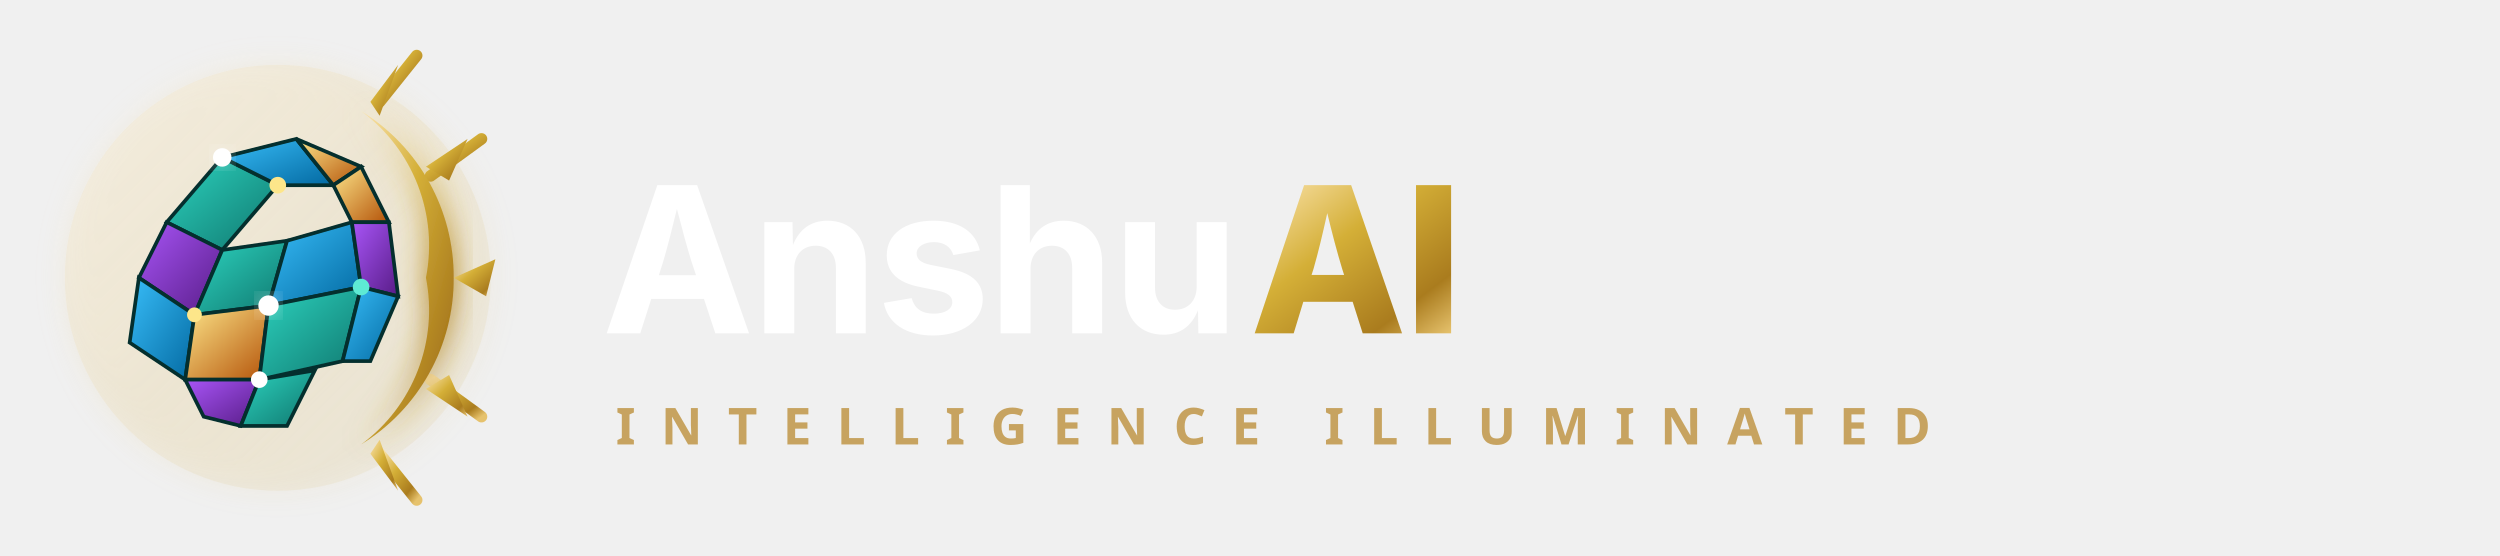
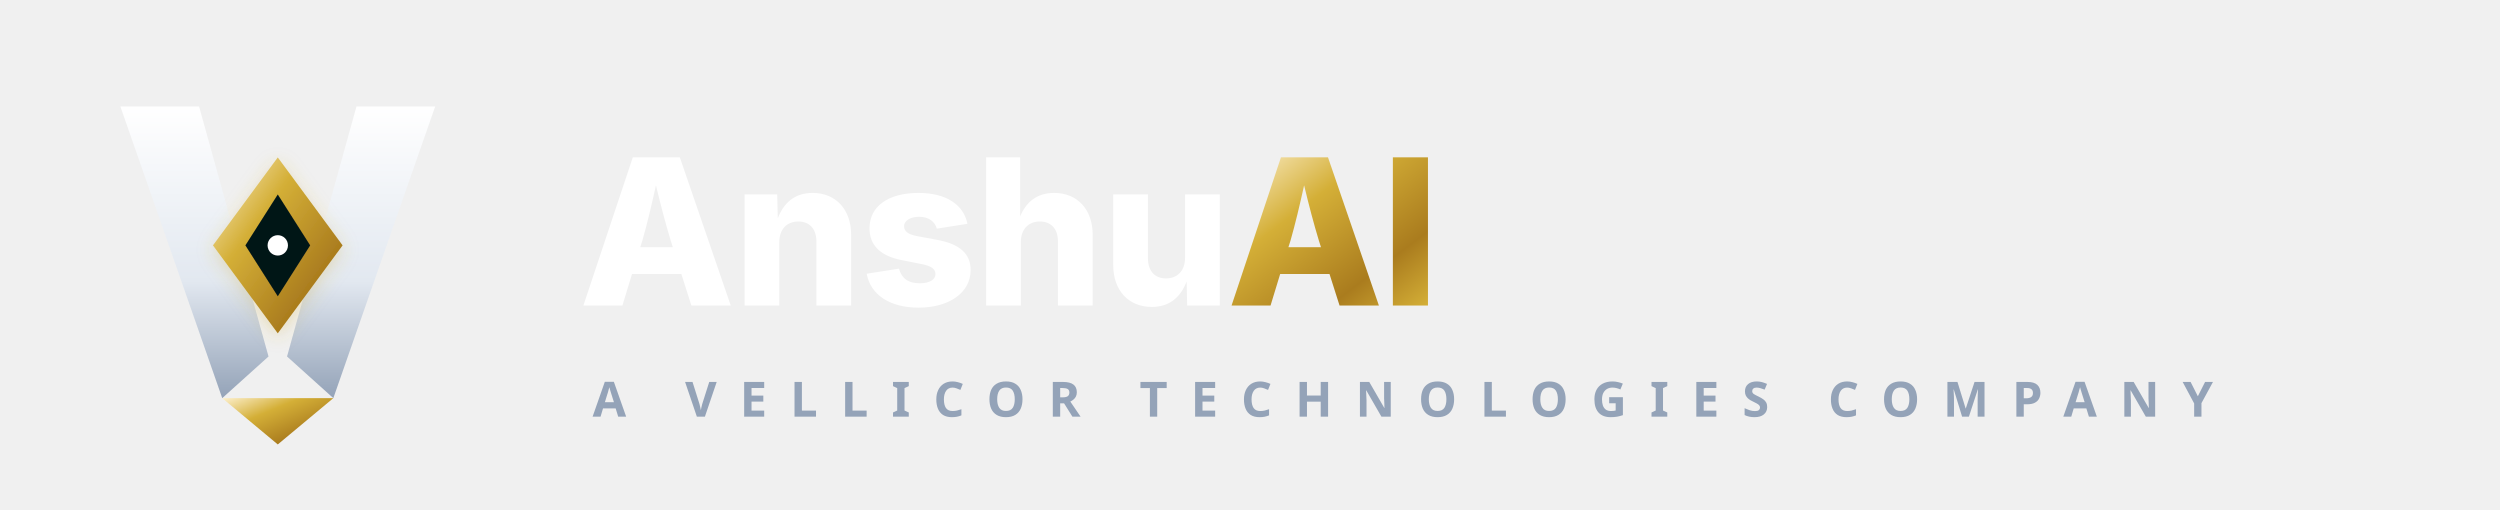
- <svg xmlns="http://www.w3.org/2000/svg" viewBox="0 0 540 120" width="100%" height="100%" fill="none">
+ <svg xmlns="http://www.w3.org/2000/svg" viewBox="0 0 540 110" width="100%" height="100%" fill="none">
  <defs>
-     <linearGradient id="goldGrad" x1="0%" y1="0%" x2="100%" y2="100%">
-       <stop offset="0%" stop-color="#FCE5B0" />
-       <stop offset="40%" stop-color="#D4AF37" />
-       <stop offset="80%" stop-color="#AA7C1E" />
-       <stop offset="100%" stop-color="#E6C26D" />
+     <linearGradient id="fullVelocitySilver" x1="0%" y1="0%" x2="0%" y2="100%">
+       <stop offset="0%" stop-color="#FFFFFF" />
+       <stop offset="60%" stop-color="#E2E8F0" />
+       <stop offset="100%" stop-color="#94A3B8" />
    </linearGradient>
-     <linearGradient id="goldGlow" x1="0%" y1="0%" x2="100%" y2="100%">
-       <stop offset="0%" stop-color="#FFE8B5" stop-opacity="0.8" />
-       <stop offset="100%" stop-color="#C59B27" stop-opacity="0.2" />
+     <linearGradient id="fullCoreGold" x1="0%" y1="0%" x2="100%" y2="100%">
+       <stop offset="0%" stop-color="#FDF0CD" />
+       <stop offset="35%" stop-color="#D4AF37" />
+       <stop offset="75%" stop-color="#AA7C1E" />
+       <stop offset="100%" stop-color="#D4AF37" />
    </linearGradient>
-     <linearGradient id="tealGem" x1="0%" y1="0%" x2="100%" y2="100%">
-       <stop offset="0%" stop-color="#2DD4BF" />
-       <stop offset="100%" stop-color="#0F766E" />
-     </linearGradient>
-     <linearGradient id="purpleGem" x1="0%" y1="0%" x2="100%" y2="100%">
-       <stop offset="0%" stop-color="#A855F7" />
-       <stop offset="100%" stop-color="#581C87" />
-     </linearGradient>
-     <linearGradient id="cyanGem" x1="0%" y1="0%" x2="100%" y2="100%">
-       <stop offset="0%" stop-color="#38BDF8" />
-       <stop offset="100%" stop-color="#0369A1" />
-     </linearGradient>
-     <linearGradient id="goldFacet" x1="0%" y1="0%" x2="100%" y2="100%">
-       <stop offset="0%" stop-color="#FDE68A" />
-       <stop offset="100%" stop-color="#B45309" />
-     </linearGradient>
-     <filter id="subtleGlow" x="-20%" y="-20%" width="140%" height="140%">
-       <feGaussianBlur stdDeviation="3" result="blur" />
-       <feComposite in="SourceGraphic" in2="blur" operator="over" />
+     <filter id="fullSubtleCoreGlow" x="-20%" y="-20%" width="140%" height="140%">
+       <feDropShadow dx="0" dy="1" stdDeviation="2" flood-color="#D4AF37" flood-opacity="0.3" />
    </filter>
  </defs>
-   <g transform="translate(10, 10)">
-     <circle cx="50" cy="50" r="46" fill="url(#goldGlow)" filter="url(#subtleGlow)" opacity="0.3" />
-     <g stroke="url(#goldGrad)" stroke-width="2.5" stroke-linecap="round">
-       <line x1="88" y1="50" x2="102" y2="50" />
-       <line x1="83" y1="28" x2="94" y2="20" />
-       <line x1="72" y1="12" x2="80" y2="2" />
-       <line x1="83" y1="72" x2="94" y2="80" />
-       <line x1="72" y1="88" x2="80" y2="98" />
+   <g transform="translate(10, 5)">
+     <polygon points="16,18 33,18 48,72 38,81" fill="url(#fullVelocitySilver)" />
+     <polygon points="84,18 67,18 52,72 62,81" fill="url(#fullVelocitySilver)" />
+     <polygon points="50,91 38,81 62,81" fill="url(#fullCoreGold)" />
+     <g filter="url(#fullSubtleCoreGlow)">
+       <polygon points="50,29 64,48 50,67 36,48" fill="url(#fullCoreGold)" />
+       <polygon points="50,37 57,48 50,59 43,48" fill="#041619" />
+       <circle cx="50" cy="48" r="2.2" fill="#FFFFFF" />
    </g>
-     <path d="M 68 14 A 42 42 0 0 1 88 50 A 42 42 0 0 1 68 86 A 36 36 0 0 0 82 50 A 36 36 0 0 0 68 14 Z" fill="url(#goldGrad)" filter="url(#subtleGlow)" />
-     <polygon points="88,50 97,46 95,54" fill="url(#goldGrad)" />
-     <polygon points="82,26 91,20 87,29" fill="url(#goldGrad)" />
-     <polygon points="82,74 87,71 91,80" fill="url(#goldGrad)" />
-     <polygon points="70,12 76,4 72,15" fill="url(#goldGrad)" />
-     <polygon points="70,88 72,85 76,96" fill="url(#goldGrad)" />
-     <polygon points="26,38 38,24 50,30 38,44" fill="url(#tealGem)" stroke="#042F2E" stroke-width="0.8" />
-     <polygon points="38,24 54,20 62,30 50,30" fill="url(#cyanGem)" stroke="#042F2E" stroke-width="0.8" />
-     <polygon points="54,20 68,26 62,30" fill="url(#goldFacet)" stroke="#042F2E" stroke-width="0.8" />
-     <polygon points="26,38 38,44 32,58 20,50" fill="url(#purpleGem)" stroke="#042F2E" stroke-width="0.8" />
-     <polygon points="38,44 52,42 48,56 32,58" fill="url(#tealGem)" stroke="#042F2E" stroke-width="0.8" />
-     <polygon points="52,42 66,38 68,52 48,56" fill="url(#cyanGem)" stroke="#042F2E" stroke-width="0.8" />
-     <polygon points="62,30 68,26 74,38 66,38" fill="url(#goldFacet)" stroke="#042F2E" stroke-width="0.8" />
-     <polygon points="66,38 74,38 76,54 68,52" fill="url(#purpleGem)" stroke="#042F2E" stroke-width="0.8" />
-     <polygon points="20,50 32,58 30,72 18,64" fill="url(#cyanGem)" stroke="#042F2E" stroke-width="0.8" />
-     <polygon points="32,58 48,56 46,72 30,72" fill="url(#goldFacet)" stroke="#042F2E" stroke-width="0.8" />
-     <polygon points="48,56 68,52 64,68 46,72" fill="url(#tealGem)" stroke="#042F2E" stroke-width="0.8" />
-     <polygon points="68,52 76,54 70,68 64,68" fill="url(#cyanGem)" stroke="#042F2E" stroke-width="0.8" />
-     <polygon points="30,72 46,72 42,82 34,80" fill="url(#purpleGem)" stroke="#042F2E" stroke-width="0.8" />
-     <polygon points="46,72 58,70 52,82 42,82" fill="url(#tealGem)" stroke="#042F2E" stroke-width="0.8" />
-     <circle cx="38" cy="24" r="2" fill="#FFFFFF" filter="url(#subtleGlow)" />
-     <circle cx="50" cy="30" r="1.8" fill="#FDE68A" />
-     <circle cx="48" cy="56" r="2.2" fill="#FFFFFF" filter="url(#subtleGlow)" />
-     <circle cx="68" cy="52" r="1.8" fill="#5EEAD4" />
-     <circle cx="32" cy="58" r="1.6" fill="#FDE68A" />
-     <circle cx="46" cy="72" r="1.8" fill="#FFFFFF" />
  </g>
-   <g transform="translate(130, 72)">
-     <text font-family="'Plus Jakarta Sans', 'Inter', -apple-system, sans-serif" font-weight="700" font-size="44" letter-spacing="-0.5" fill="#FFFFFF">Anshu</text>
-     <text x="140" y="0" font-family="'Plus Jakarta Sans', 'Inter', -apple-system, sans-serif" font-weight="800" font-size="44" letter-spacing="-0.5" fill="url(#goldGrad)">AI</text>
-     <text x="3" y="24" font-family="'Outfit', 'Plus Jakarta Sans', sans-serif" font-weight="600" font-size="11" letter-spacing="5.5" fill="#C5A059" opacity="0.95">INTELLIGENCE ILLUMINATED</text>
+   <g transform="translate(125, 66)">
+     <text font-family="'Plus Jakarta Sans', -apple-system, sans-serif" font-weight="800" font-size="44" letter-spacing="-0.5" fill="#FFFFFF">Anshu</text>
+     <text x="140" y="0" font-family="'Plus Jakarta Sans', -apple-system, sans-serif" font-weight="800" font-size="44" letter-spacing="-0.5" fill="url(#fullCoreGold)">AI</text>
+     <text x="3" y="24" font-family="'Outfit', 'Plus Jakarta Sans', sans-serif" font-weight="600" font-size="10.5" letter-spacing="5" fill="#94A3B8">A VELLICOR TECHNOLOGIES COMPANY</text>
  </g>
</svg>
